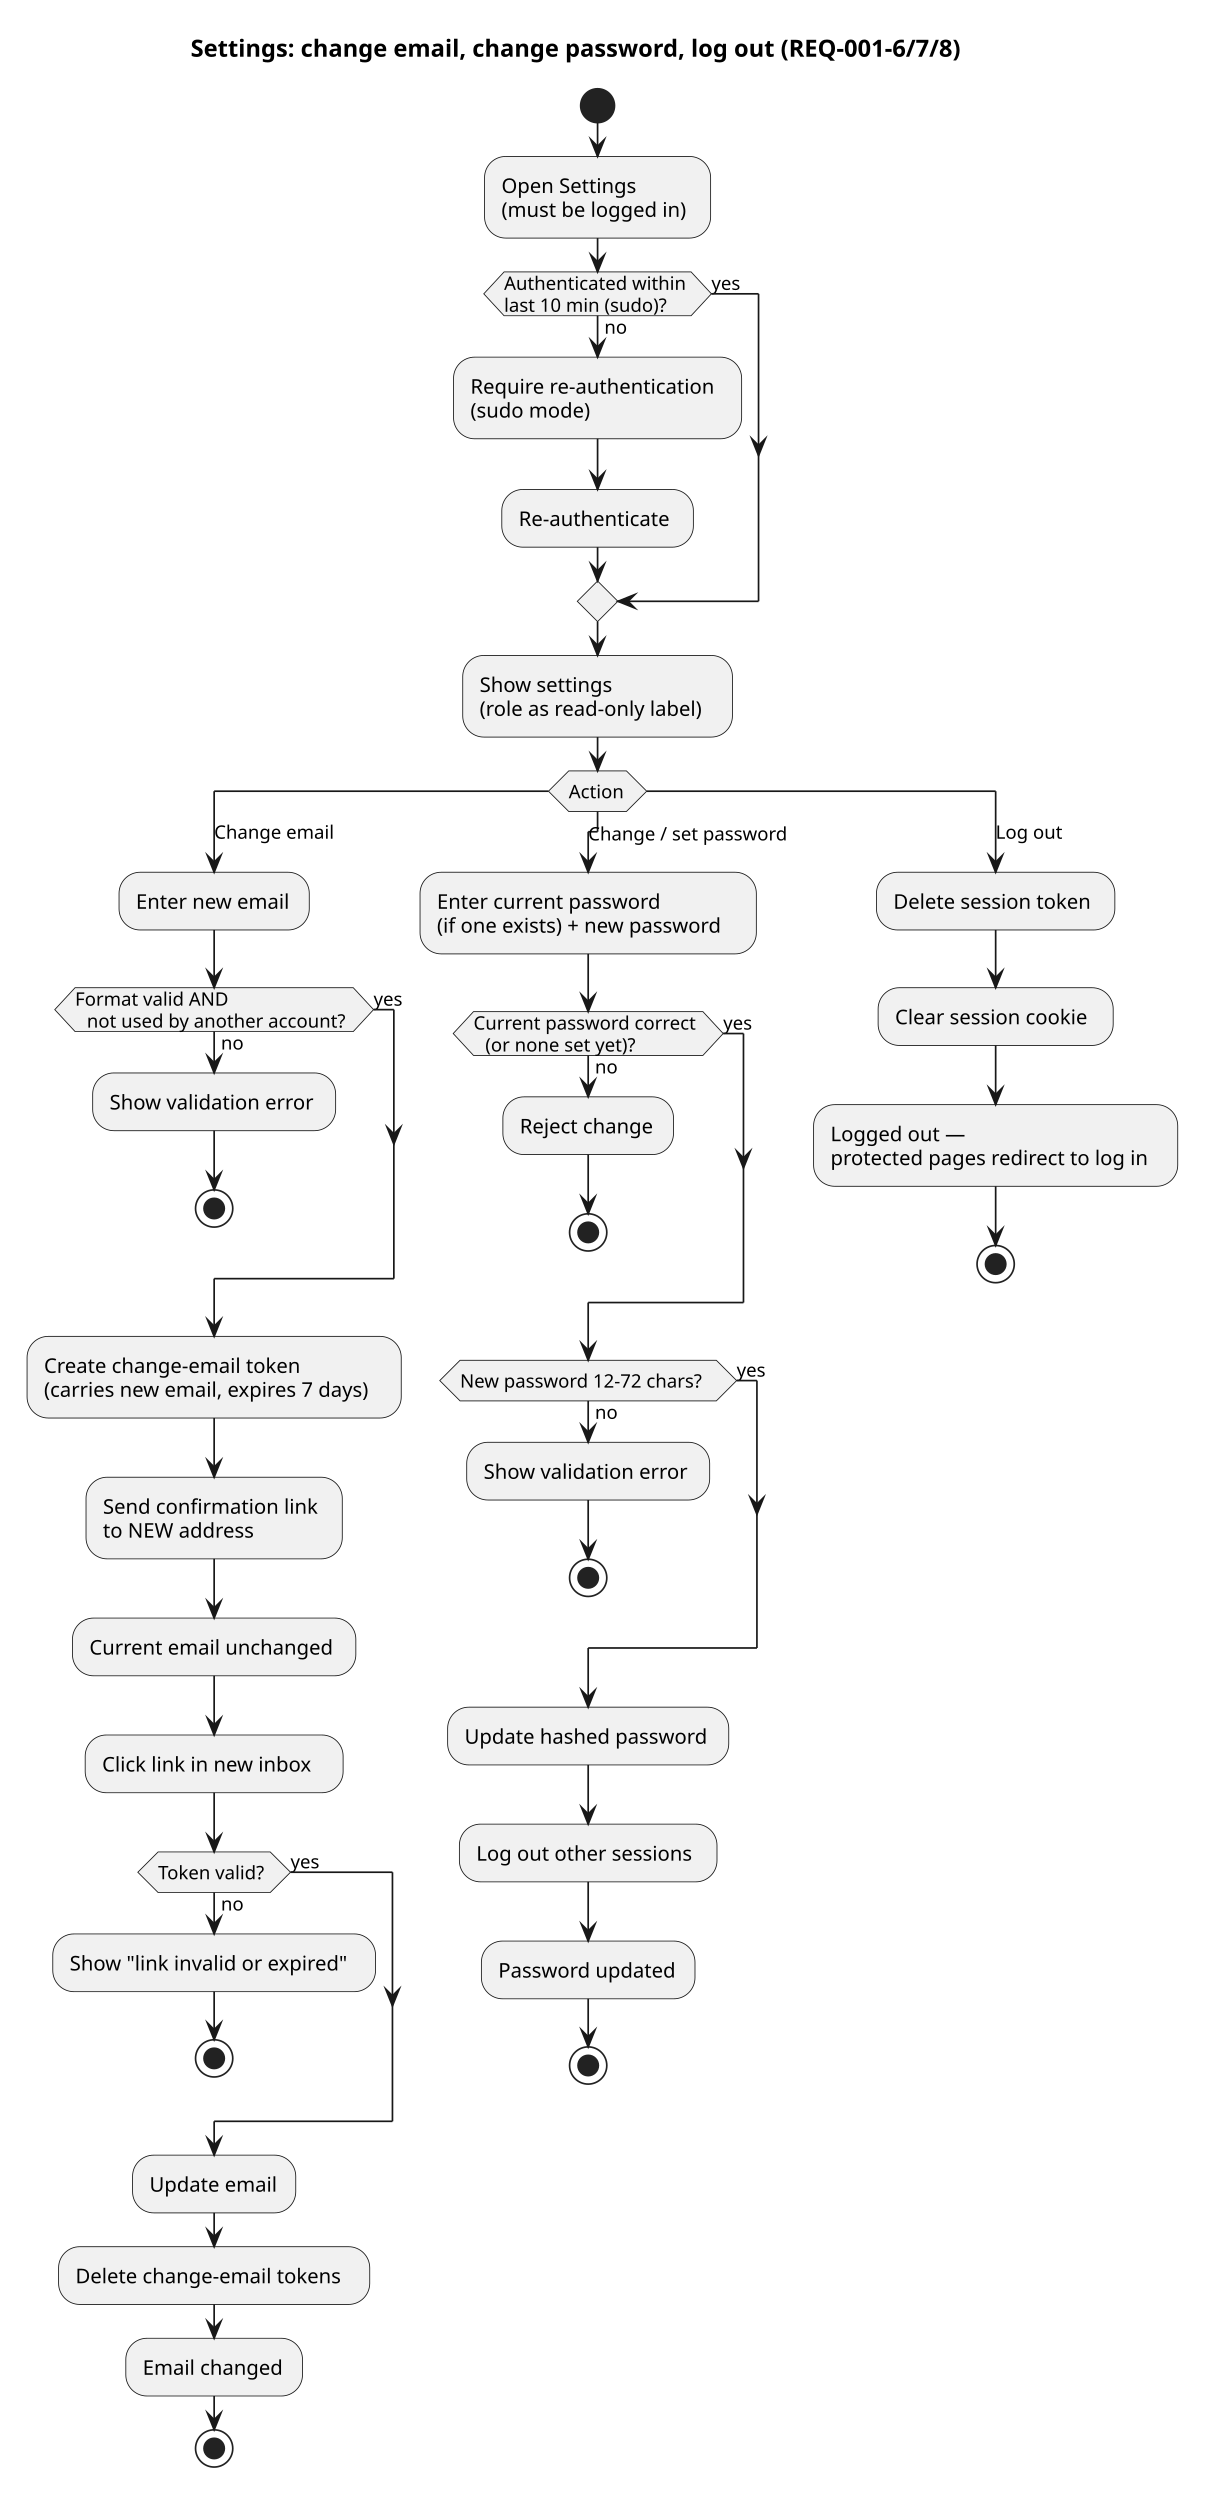
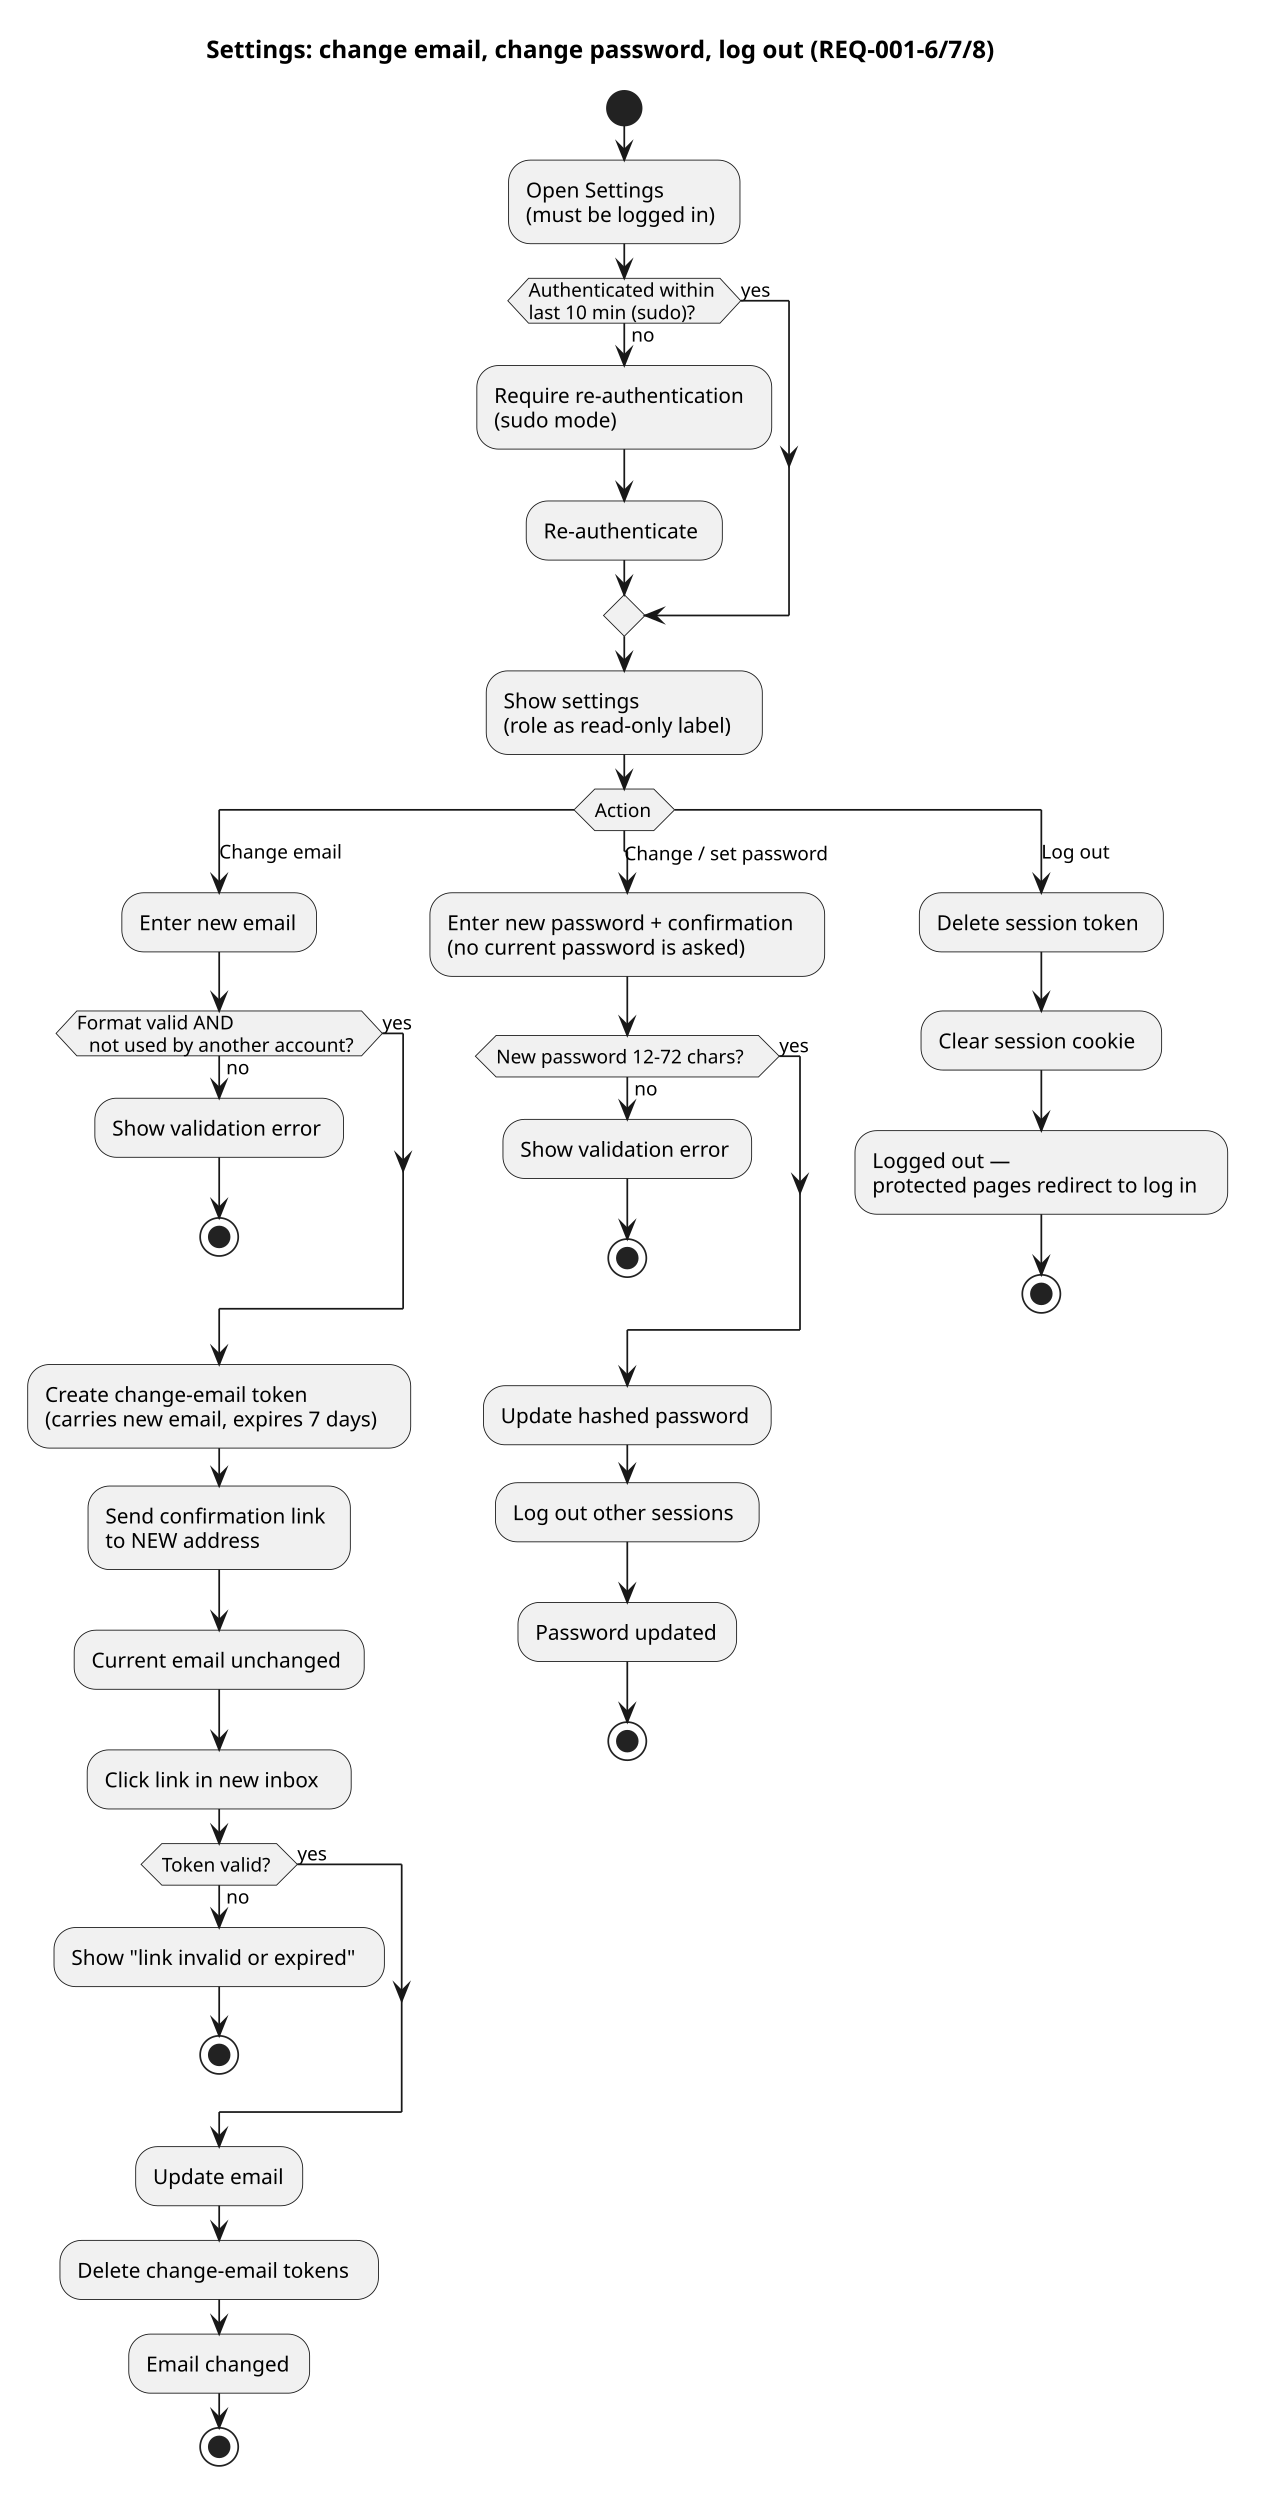
- <svg xmlns="http://www.w3.org/2000/svg" version="1.1" data-diagram-type="ACTIVITY" style="width:716px;height:1478px;background:#FFFFFF;" width="716px" height="1478px" viewBox="0 0 716 1478" zoomAndPan="magnify" preserveAspectRatio="none" contentStyleType="text/css">
+ <svg xmlns="http://www.w3.org/2000/svg" version="1.1" data-diagram-type="ACTIVITY" style="width:729px;height:1444px;background:#FFFFFF;" width="729px" height="1444px" viewBox="0 0 729 1444" zoomAndPan="magnify" preserveAspectRatio="none" contentStyleType="text/css">
  <defs />
  <g font-family="sans-serif" lengthAdjust="spacing">
    <g class="title" data-source-line="2">
-       <text x="112.686" y="33.535" fill="#000" font-size="14" textLength="488.899" font-weight="700">Settings: change email, change password, log out (REQ-001-6/7/8)</text>
+       <text x="119.108" y="33.535" fill="#000" font-size="14" textLength="488.899" font-weight="700">Settings: change email, change password, log out (REQ-001-6/7/8)</text>
    </g>
-     <ellipse cx="353.291" cy="62.488" rx="10" ry="10" fill="#222" style="stroke:#222;stroke-width:1;" />
-     <rect x="286.466" y="92.488" width="133.648" height="48.266" fill="#F1F1F1" style="stroke:#181818;stroke-width:0.5;" rx="12.5" ry="12.5" />
-     <text x="296.466" y="114.09" fill="#000" font-size="12" textLength="81.445">Open Settings</text>
-     <text x="296.466" y="128.223" fill="#000" font-size="12" textLength="113.648">(must be logged in)</text>
-     <rect x="268.129" y="211.142" width="170.322" height="48.266" fill="#F1F1F1" style="stroke:#181818;stroke-width:0.5;" rx="12.5" ry="12.5" />
-     <text x="278.129" y="232.743" fill="#000" font-size="12" textLength="150.322">Require re-authentication</text>
-     <text x="278.129" y="246.876" fill="#000" font-size="12" textLength="72.902">(sudo mode)</text>
-     <rect x="296.659" y="289.363" width="113.264" height="34.133" fill="#F1F1F1" style="stroke:#181818;stroke-width:0.5;" rx="12.5" ry="12.5" />
-     <text x="306.659" y="310.965" fill="#000" font-size="12" textLength="93.264">Re-authenticate</text>
-     <polygon points="298.009,160.754,408.573,160.754,420.573,173.709,408.573,186.664,298.009,186.664,286.009,173.709,298.009,160.754" fill="#F1F1F1" style="stroke:#181818;stroke-width:0.5;stroke-linejoin:miter;stroke-miterlimit:10;" />
-     <text x="357.291" y="197.299" fill="#000" font-size="11" textLength="13.583">no</text>
-     <text x="298.009" y="171.389" fill="#000" font-size="11" textLength="110.564">Authenticated within</text>
-     <text x="298.009" y="184.344" fill="#000" font-size="11" textLength="101.514">last 10 min (sudo)?</text>
-     <text x="420.573" y="171.389" fill="#000" font-size="11" textLength="17.483">yes</text>
-     <polygon points="353.291,343.496,365.291,355.496,353.291,367.496,341.291,355.496,353.291,343.496" fill="#F1F1F1" style="stroke:#181818;stroke-width:0.5;stroke-linejoin:miter;stroke-miterlimit:10;" />
-     <rect x="273.564" y="387.496" width="159.453" height="48.266" fill="#F1F1F1" style="stroke:#181818;stroke-width:0.5;" rx="12.5" ry="12.5" />
-     <text x="283.564" y="409.098" fill="#000" font-size="12" textLength="80.619">Show settings</text>
-     <text x="283.564" y="423.23" fill="#000" font-size="12" textLength="139.453">(role as read-only label)</text>
-     <polygon points="336.24,455.762,370.341,455.762,382.341,467.762,370.341,479.762,336.24,479.762,324.24,467.762,336.24,455.762" fill="#F1F1F1" style="stroke:#181818;stroke-width:0.5;stroke-linejoin:miter;stroke-miterlimit:10;" />
-     <text x="336.24" y="471.919" fill="#000" font-size="11" textLength="34.101">Action</text>
+     <ellipse cx="360.584" cy="62.488" rx="10" ry="10" fill="#222" style="stroke:#222;stroke-width:1;" />
+     <rect x="293.76" y="92.488" width="133.648" height="48.266" fill="#F1F1F1" style="stroke:#181818;stroke-width:0.5;" rx="12.5" ry="12.5" />
+     <text x="303.76" y="114.09" fill="#000" font-size="12" textLength="81.445">Open Settings</text>
+     <text x="303.76" y="128.223" fill="#000" font-size="12" textLength="113.648">(must be logged in)</text>
+     <rect x="275.423" y="211.142" width="170.322" height="48.266" fill="#F1F1F1" style="stroke:#181818;stroke-width:0.5;" rx="12.5" ry="12.5" />
+     <text x="285.423" y="232.743" fill="#000" font-size="12" textLength="150.322">Require re-authentication</text>
+     <text x="285.423" y="246.876" fill="#000" font-size="12" textLength="72.902">(sudo mode)</text>
+     <rect x="303.952" y="289.363" width="113.264" height="34.133" fill="#F1F1F1" style="stroke:#181818;stroke-width:0.5;" rx="12.5" ry="12.5" />
+     <text x="313.952" y="310.965" fill="#000" font-size="12" textLength="93.264">Re-authenticate</text>
+     <polygon points="305.302,160.754,415.866,160.754,427.866,173.709,415.866,186.664,305.302,186.664,293.302,173.709,305.302,160.754" fill="#F1F1F1" style="stroke:#181818;stroke-width:0.5;stroke-linejoin:miter;stroke-miterlimit:10;" />
+     <text x="364.584" y="197.299" fill="#000" font-size="11" textLength="13.583">no</text>
+     <text x="305.302" y="171.389" fill="#000" font-size="11" textLength="110.564">Authenticated within</text>
+     <text x="305.302" y="184.344" fill="#000" font-size="11" textLength="101.514">last 10 min (sudo)?</text>
+     <text x="427.866" y="171.389" fill="#000" font-size="11" textLength="17.483">yes</text>
+     <polygon points="360.584,343.496,372.584,355.496,360.584,367.496,348.584,355.496,360.584,343.496" fill="#F1F1F1" style="stroke:#181818;stroke-width:0.5;stroke-linejoin:miter;stroke-miterlimit:10;" />
+     <rect x="280.857" y="387.496" width="159.453" height="48.266" fill="#F1F1F1" style="stroke:#181818;stroke-width:0.5;" rx="12.5" ry="12.5" />
+     <text x="290.857" y="409.098" fill="#000" font-size="12" textLength="80.619">Show settings</text>
+     <text x="290.857" y="423.23" fill="#000" font-size="12" textLength="139.453">(role as read-only label)</text>
+     <polygon points="343.533,455.762,377.635,455.762,389.635,467.762,377.635,479.762,343.533,479.762,331.533,467.762,343.533,455.762" fill="#F1F1F1" style="stroke:#181818;stroke-width:0.5;stroke-linejoin:miter;stroke-miterlimit:10;" />
+     <text x="343.533" y="471.919" fill="#000" font-size="11" textLength="34.101">Action</text>
    <rect x="70.378" y="515.672" width="112.461" height="34.133" fill="#F1F1F1" style="stroke:#181818;stroke-width:0.5;" rx="12.5" ry="12.5" />
    <text x="80.378" y="537.273" fill="#000" font-size="12" textLength="92.461">Enter new email</text>
    <rect x="54.789" y="634.325" width="143.639" height="34.133" fill="#F1F1F1" style="stroke:#181818;stroke-width:0.5;" rx="12.5" ry="12.5" />
    <text x="64.789" y="655.927" fill="#000" font-size="12" textLength="123.639">Show validation error</text>
    <ellipse cx="126.608" cy="714.458" rx="11" ry="11" fill="none" style="stroke:#222;stroke-width:1;" />
    <ellipse cx="126.608" cy="714.458" rx="6" ry="6" fill="#222" style="stroke:#222;stroke-width:1;" />
    <polygon points="44.372,583.938,208.845,583.938,220.845,596.893,208.845,609.848,44.372,609.848,32.372,596.893,44.372,583.938" fill="#F1F1F1" style="stroke:#181818;stroke-width:0.5;stroke-linejoin:miter;stroke-miterlimit:10;" />
    <text x="130.608" y="620.482" fill="#000" font-size="11" textLength="13.583">no</text>
    <text x="44.372" y="594.572" fill="#000" font-size="11" textLength="93.581">Format valid AND</text>
    <text x="51.333" y="607.527" fill="#000" font-size="11" textLength="157.513">not used by another account?</text>
    <text x="220.845" y="594.572" fill="#000" font-size="11" textLength="17.483">yes</text>
-     <rect x="16" y="790.068" width="221.217" height="48.266" fill="#F1F1F1" style="stroke:#181818;stroke-width:0.5;" rx="12.5" ry="12.5" />
-     <text x="26" y="811.67" fill="#000" font-size="12" textLength="158.531">Create change-email token</text>
-     <text x="26" y="825.803" fill="#000" font-size="12" textLength="201.217">(carries new email, expires 7 days)</text>
-     <rect x="50.857" y="873.334" width="151.502" height="48.266" fill="#F1F1F1" style="stroke:#181818;stroke-width:0.5;" rx="12.5" ry="12.5" />
-     <text x="60.857" y="894.936" fill="#000" font-size="12" textLength="131.502">Send confirmation link</text>
-     <text x="60.857" y="909.068" fill="#000" font-size="12" textLength="90.65">to NEW address</text>
-     <rect x="42.848" y="956.6" width="167.521" height="34.133" fill="#F1F1F1" style="stroke:#181818;stroke-width:0.5;" rx="12.5" ry="12.5" />
-     <text x="52.848" y="978.201" fill="#000" font-size="12" textLength="147.521">Current email unchanged</text>
-     <rect x="50.368" y="1025.732" width="152.48" height="34.133" fill="#F1F1F1" style="stroke:#181818;stroke-width:0.5;" rx="12.5" ry="12.5" />
-     <text x="60.368" y="1047.334" fill="#000" font-size="12" textLength="132.48">Click link in new inbox</text>
-     <rect x="31.199" y="1143.343" width="190.818" height="34.133" fill="#F1F1F1" style="stroke:#181818;stroke-width:0.5;" rx="12.5" ry="12.5" />
-     <text x="41.199" y="1164.944" fill="#000" font-size="12" textLength="170.818">Show "link invalid or expired"</text>
-     <ellipse cx="126.608" cy="1216.909" rx="11" ry="11" fill="none" style="stroke:#222;stroke-width:1;" />
-     <ellipse cx="126.608" cy="1216.909" rx="6" ry="6" fill="#222" style="stroke:#222;stroke-width:1;" />
-     <polygon points="93.474,1094.865,159.743,1094.865,171.743,1106.865,159.743,1118.865,93.474,1118.865,81.474,1106.865,93.474,1094.865" fill="#F1F1F1" style="stroke:#181818;stroke-width:0.5;stroke-linejoin:miter;stroke-miterlimit:10;" />
-     <text x="130.608" y="1129.5" fill="#000" font-size="11" textLength="13.583">no</text>
-     <text x="93.474" y="1111.022" fill="#000" font-size="11" textLength="66.269">Token valid?</text>
-     <text x="171.743" y="1104.545" fill="#000" font-size="11" textLength="17.483">yes</text>
-     <rect x="78.373" y="1274.121" width="96.471" height="34.133" fill="#F1F1F1" style="stroke:#181818;stroke-width:0.5;" rx="12.5" ry="12.5" />
-     <text x="88.373" y="1295.723" fill="#000" font-size="12" textLength="76.471">Update email</text>
-     <rect x="34.633" y="1328.254" width="183.951" height="34.133" fill="#F1F1F1" style="stroke:#181818;stroke-width:0.5;" rx="12.5" ry="12.5" />
-     <text x="44.633" y="1349.855" fill="#000" font-size="12" textLength="163.951">Delete change-email tokens</text>
-     <rect x="74.38" y="1382.387" width="104.457" height="34.133" fill="#F1F1F1" style="stroke:#181818;stroke-width:0.5;" rx="12.5" ry="12.5" />
-     <text x="84.38" y="1403.988" fill="#000" font-size="12" textLength="84.457">Email changed</text>
-     <ellipse cx="126.608" cy="1447.52" rx="11" ry="11" fill="none" style="stroke:#222;stroke-width:1;" />
-     <ellipse cx="126.608" cy="1447.52" rx="6" ry="6" fill="#222" style="stroke:#222;stroke-width:1;" />
-     <rect x="248.328" y="515.672" width="198.822" height="48.266" fill="#F1F1F1" style="stroke:#181818;stroke-width:0.5;" rx="12.5" ry="12.5" />
-     <text x="258.328" y="537.273" fill="#000" font-size="12" textLength="135.158">Enter current password</text>
-     <text x="258.328" y="551.406" fill="#000" font-size="12" textLength="178.822">(if one exists) + new password</text>
-     <rect x="297.301" y="648.458" width="100.877" height="34.133" fill="#F1F1F1" style="stroke:#181818;stroke-width:0.5;" rx="12.5" ry="12.5" />
-     <text x="307.301" y="670.06" fill="#000" font-size="12" textLength="80.877">Reject change</text>
-     <ellipse cx="347.739" cy="728.591" rx="11" ry="11" fill="none" style="stroke:#222;stroke-width:1;" />
-     <ellipse cx="347.739" cy="728.591" rx="6" ry="6" fill="#222" style="stroke:#222;stroke-width:1;" />
-     <polygon points="279.935,598.07,415.544,598.07,427.544,611.025,415.544,623.98,279.935,623.98,267.935,611.025,279.935,598.07" fill="#F1F1F1" style="stroke:#181818;stroke-width:0.5;stroke-linejoin:miter;stroke-miterlimit:10;" />
-     <text x="351.739" y="634.615" fill="#000" font-size="11" textLength="13.583">no</text>
-     <text x="279.935" y="608.705" fill="#000" font-size="11" textLength="135.609">Current password correct</text>
-     <text x="286.896" y="621.66" fill="#000" font-size="11" textLength="91.873">(or none set yet)?</text>
-     <text x="427.544" y="608.705" fill="#000" font-size="11" textLength="17.483">yes</text>
-     <rect x="275.92" y="852.679" width="143.639" height="34.133" fill="#F1F1F1" style="stroke:#181818;stroke-width:0.5;" rx="12.5" ry="12.5" />
-     <text x="285.92" y="874.28" fill="#000" font-size="12" textLength="123.639">Show validation error</text>
-     <ellipse cx="347.739" cy="932.812" rx="11" ry="11" fill="none" style="stroke:#222;stroke-width:1;" />
-     <ellipse cx="347.739" cy="932.812" rx="6" ry="6" fill="#222" style="stroke:#222;stroke-width:1;" />
-     <polygon points="271.983,804.201,423.496,804.201,435.496,816.201,423.496,828.201,271.983,828.201,259.983,816.201,271.983,804.201" fill="#F1F1F1" style="stroke:#181818;stroke-width:0.5;stroke-linejoin:miter;stroke-miterlimit:10;" />
-     <text x="351.739" y="838.836" fill="#000" font-size="11" textLength="13.583">no</text>
-     <text x="271.983" y="820.358" fill="#000" font-size="11" textLength="151.513">New password 12-72 chars?</text>
-     <text x="435.496" y="813.881" fill="#000" font-size="11" textLength="17.483">yes</text>
-     <rect x="264.646" y="1009.289" width="166.186" height="34.133" fill="#F1F1F1" style="stroke:#181818;stroke-width:0.5;" rx="12.5" ry="12.5" />
-     <text x="274.646" y="1030.891" fill="#000" font-size="12" textLength="146.186">Update hashed password</text>
-     <rect x="271.593" y="1078.422" width="152.293" height="34.133" fill="#F1F1F1" style="stroke:#181818;stroke-width:0.5;" rx="12.5" ry="12.5" />
-     <text x="281.593" y="1100.023" fill="#000" font-size="12" textLength="132.293">Log out other sessions</text>
-     <rect x="284.601" y="1147.555" width="126.277" height="34.133" fill="#F1F1F1" style="stroke:#181818;stroke-width:0.5;" rx="12.5" ry="12.5" />
-     <text x="294.601" y="1169.156" fill="#000" font-size="12" textLength="106.277">Password updated</text>
-     <ellipse cx="347.739" cy="1221.121" rx="11" ry="11" fill="none" style="stroke:#222;stroke-width:1;" />
-     <ellipse cx="347.739" cy="1221.121" rx="6" ry="6" fill="#222" style="stroke:#222;stroke-width:1;" />
-     <rect x="518.17" y="515.672" width="140.926" height="34.133" fill="#F1F1F1" style="stroke:#181818;stroke-width:0.5;" rx="12.5" ry="12.5" />
-     <text x="528.17" y="537.273" fill="#000" font-size="12" textLength="120.926">Delete session token</text>
-     <rect x="519.148" y="583.938" width="138.969" height="34.133" fill="#F1F1F1" style="stroke:#181818;stroke-width:0.5;" rx="12.5" ry="12.5" />
-     <text x="529.148" y="605.539" fill="#000" font-size="12" textLength="118.969">Clear session cookie</text>
-     <rect x="480.995" y="653.07" width="215.275" height="48.266" fill="#F1F1F1" style="stroke:#181818;stroke-width:0.5;" rx="12.5" ry="12.5" />
-     <text x="490.995" y="674.672" fill="#000" font-size="12" textLength="81.873">Logged out —</text>
-     <text x="490.995" y="688.805" fill="#000" font-size="12" textLength="195.275">protected pages redirect to log in</text>
-     <ellipse cx="588.633" cy="747.336" rx="11" ry="11" fill="none" style="stroke:#222;stroke-width:1;" />
-     <ellipse cx="588.633" cy="747.336" rx="6" ry="6" fill="#222" style="stroke:#222;stroke-width:1;" />
-     <line x1="353.291" y1="72.488" x2="353.291" y2="92.488" style="stroke:#181818;stroke-width:1;" />
-     <polygon points="349.291,82.488,353.291,92.488,357.291,82.488,353.291,86.488" fill="#181818" style="stroke:#181818;stroke-width:1;stroke-linejoin:miter;stroke-miterlimit:10;" />
-     <line x1="353.291" y1="259.407" x2="353.291" y2="289.363" style="stroke:#181818;stroke-width:1;" />
-     <polygon points="349.291,279.363,353.291,289.363,357.291,279.363,353.291,283.363" fill="#181818" style="stroke:#181818;stroke-width:1;stroke-linejoin:miter;stroke-miterlimit:10;" />
-     <line x1="353.291" y1="186.664" x2="353.291" y2="211.142" style="stroke:#181818;stroke-width:1;" />
-     <polygon points="349.291,201.142,353.291,211.142,357.291,201.142,353.291,205.142" fill="#181818" style="stroke:#181818;stroke-width:1;stroke-linejoin:miter;stroke-miterlimit:10;" />
-     <line x1="420.573" y1="173.709" x2="448.452" y2="173.709" style="stroke:#181818;stroke-width:1;" />
-     <polygon points="444.452,259.363,448.452,269.363,452.452,259.363,448.452,263.363" fill="#181818" style="stroke:#181818;stroke-width:1;stroke-linejoin:miter;stroke-miterlimit:10;" />
-     <line x1="448.452" y1="173.709" x2="448.452" y2="355.496" style="stroke:#181818;stroke-width:1;" />
-     <line x1="448.452" y1="355.496" x2="365.291" y2="355.496" style="stroke:#181818;stroke-width:1;" />
-     <polygon points="375.291,351.496,365.291,355.496,375.291,359.496,371.291,355.496" fill="#181818" style="stroke:#181818;stroke-width:1;stroke-linejoin:miter;stroke-miterlimit:10;" />
-     <line x1="353.291" y1="323.496" x2="353.291" y2="343.496" style="stroke:#181818;stroke-width:1;" />
-     <polygon points="349.291,333.496,353.291,343.496,357.291,333.496,353.291,337.496" fill="#181818" style="stroke:#181818;stroke-width:1;stroke-linejoin:miter;stroke-miterlimit:10;" />
-     <line x1="353.291" y1="140.754" x2="353.291" y2="160.754" style="stroke:#181818;stroke-width:1;" />
-     <polygon points="349.291,150.754,353.291,160.754,357.291,150.754,353.291,154.754" fill="#181818" style="stroke:#181818;stroke-width:1;stroke-linejoin:miter;stroke-miterlimit:10;" />
-     <line x1="353.291" y1="367.496" x2="353.291" y2="387.496" style="stroke:#181818;stroke-width:1;" />
-     <polygon points="349.291,377.496,353.291,387.496,357.291,377.496,353.291,381.496" fill="#181818" style="stroke:#181818;stroke-width:1;stroke-linejoin:miter;stroke-miterlimit:10;" />
+     <rect x="16" y="788.158" width="221.217" height="48.266" fill="#F1F1F1" style="stroke:#181818;stroke-width:0.5;" rx="12.5" ry="12.5" />
+     <text x="26" y="809.76" fill="#000" font-size="12" textLength="158.531">Create change-email token</text>
+     <text x="26" y="823.893" fill="#000" font-size="12" textLength="201.217">(carries new email, expires 7 days)</text>
+     <rect x="50.857" y="858.334" width="151.502" height="48.266" fill="#F1F1F1" style="stroke:#181818;stroke-width:0.5;" rx="12.5" ry="12.5" />
+     <text x="60.857" y="879.936" fill="#000" font-size="12" textLength="131.502">Send confirmation link</text>
+     <text x="60.857" y="894.068" fill="#000" font-size="12" textLength="90.65">to NEW address</text>
+     <rect x="42.848" y="941.6" width="167.521" height="34.133" fill="#F1F1F1" style="stroke:#181818;stroke-width:0.5;" rx="12.5" ry="12.5" />
+     <text x="52.848" y="963.201" fill="#000" font-size="12" textLength="147.521">Current email unchanged</text>
+     <rect x="50.368" y="1010.732" width="152.48" height="34.133" fill="#F1F1F1" style="stroke:#181818;stroke-width:0.5;" rx="12.5" ry="12.5" />
+     <text x="60.368" y="1032.334" fill="#000" font-size="12" textLength="132.48">Click link in new inbox</text>
+     <rect x="31.199" y="1113.343" width="190.818" height="34.133" fill="#F1F1F1" style="stroke:#181818;stroke-width:0.5;" rx="12.5" ry="12.5" />
+     <text x="41.199" y="1134.944" fill="#000" font-size="12" textLength="170.818">Show "link invalid or expired"</text>
+     <ellipse cx="126.608" cy="1186.909" rx="11" ry="11" fill="none" style="stroke:#222;stroke-width:1;" />
+     <ellipse cx="126.608" cy="1186.909" rx="6" ry="6" fill="#222" style="stroke:#222;stroke-width:1;" />
+     <polygon points="93.474,1064.865,159.743,1064.865,171.743,1076.865,159.743,1088.865,93.474,1088.865,81.474,1076.865,93.474,1064.865" fill="#F1F1F1" style="stroke:#181818;stroke-width:0.5;stroke-linejoin:miter;stroke-miterlimit:10;" />
+     <text x="130.608" y="1099.5" fill="#000" font-size="11" textLength="13.583">no</text>
+     <text x="93.474" y="1081.022" fill="#000" font-size="11" textLength="66.269">Token valid?</text>
+     <text x="171.743" y="1074.545" fill="#000" font-size="11" textLength="17.483">yes</text>
+     <rect x="78.373" y="1239.909" width="96.471" height="34.133" fill="#F1F1F1" style="stroke:#181818;stroke-width:0.5;" rx="12.5" ry="12.5" />
+     <text x="88.373" y="1261.511" fill="#000" font-size="12" textLength="76.471">Update email</text>
+     <rect x="34.633" y="1294.042" width="183.951" height="34.133" fill="#F1F1F1" style="stroke:#181818;stroke-width:0.5;" rx="12.5" ry="12.5" />
+     <text x="44.633" y="1315.644" fill="#000" font-size="12" textLength="163.951">Delete change-email tokens</text>
+     <rect x="74.38" y="1348.175" width="104.457" height="34.133" fill="#F1F1F1" style="stroke:#181818;stroke-width:0.5;" rx="12.5" ry="12.5" />
+     <text x="84.38" y="1369.776" fill="#000" font-size="12" textLength="84.457">Email changed</text>
+     <ellipse cx="126.608" cy="1413.308" rx="11" ry="11" fill="none" style="stroke:#222;stroke-width:1;" />
+     <ellipse cx="126.608" cy="1413.308" rx="6" ry="6" fill="#222" style="stroke:#222;stroke-width:1;" />
+     <rect x="248.328" y="515.672" width="227.996" height="48.266" fill="#F1F1F1" style="stroke:#181818;stroke-width:0.5;" rx="12.5" ry="12.5" />
+     <text x="258.328" y="537.273" fill="#000" font-size="12" textLength="207.996">Enter new password + confirmation</text>
+     <text x="258.328" y="551.406" fill="#000" font-size="12" textLength="178.922">(no current password is asked)</text>
+     <rect x="290.507" y="646.548" width="143.639" height="34.133" fill="#F1F1F1" style="stroke:#181818;stroke-width:0.5;" rx="12.5" ry="12.5" />
+     <text x="300.507" y="668.149" fill="#000" font-size="12" textLength="123.639">Show validation error</text>
+     <ellipse cx="362.326" cy="726.681" rx="11" ry="11" fill="none" style="stroke:#222;stroke-width:1;" />
+     <ellipse cx="362.326" cy="726.681" rx="6" ry="6" fill="#222" style="stroke:#222;stroke-width:1;" />
+     <polygon points="286.57,598.07,438.083,598.07,450.083,610.07,438.083,622.07,286.57,622.07,274.57,610.07,286.57,598.07" fill="#F1F1F1" style="stroke:#181818;stroke-width:0.5;stroke-linejoin:miter;stroke-miterlimit:10;" />
+     <text x="366.326" y="632.705" fill="#000" font-size="11" textLength="13.583">no</text>
+     <text x="286.57" y="614.228" fill="#000" font-size="11" textLength="151.513">New password 12-72 chars?</text>
+     <text x="450.083" y="607.75" fill="#000" font-size="11" textLength="17.483">yes</text>
+     <rect x="279.233" y="800.381" width="166.186" height="34.133" fill="#F1F1F1" style="stroke:#181818;stroke-width:0.5;" rx="12.5" ry="12.5" />
+     <text x="289.233" y="821.982" fill="#000" font-size="12" textLength="146.186">Update hashed password</text>
+     <rect x="286.18" y="856.424" width="152.293" height="34.133" fill="#F1F1F1" style="stroke:#181818;stroke-width:0.5;" rx="12.5" ry="12.5" />
+     <text x="296.18" y="878.025" fill="#000" font-size="12" textLength="132.293">Log out other sessions</text>
+     <rect x="299.188" y="925.557" width="126.277" height="34.133" fill="#F1F1F1" style="stroke:#181818;stroke-width:0.5;" rx="12.5" ry="12.5" />
+     <text x="309.188" y="947.158" fill="#000" font-size="12" textLength="106.277">Password updated</text>
+     <ellipse cx="362.326" cy="1005.689" rx="11" ry="11" fill="none" style="stroke:#222;stroke-width:1;" />
+     <ellipse cx="362.326" cy="1005.689" rx="6" ry="6" fill="#222" style="stroke:#222;stroke-width:1;" />
+     <rect x="531.015" y="515.672" width="140.926" height="34.133" fill="#F1F1F1" style="stroke:#181818;stroke-width:0.5;" rx="12.5" ry="12.5" />
+     <text x="541.015" y="537.273" fill="#000" font-size="12" textLength="120.926">Delete session token</text>
+     <rect x="531.993" y="583.938" width="138.969" height="34.133" fill="#F1F1F1" style="stroke:#181818;stroke-width:0.5;" rx="12.5" ry="12.5" />
+     <text x="541.993" y="605.539" fill="#000" font-size="12" textLength="118.969">Clear session cookie</text>
+     <rect x="493.84" y="653.07" width="215.275" height="48.266" fill="#F1F1F1" style="stroke:#181818;stroke-width:0.5;" rx="12.5" ry="12.5" />
+     <text x="503.84" y="674.672" fill="#000" font-size="12" textLength="81.873">Logged out —</text>
+     <text x="503.84" y="688.805" fill="#000" font-size="12" textLength="195.275">protected pages redirect to log in</text>
+     <ellipse cx="601.478" cy="747.336" rx="11" ry="11" fill="none" style="stroke:#222;stroke-width:1;" />
+     <ellipse cx="601.478" cy="747.336" rx="6" ry="6" fill="#222" style="stroke:#222;stroke-width:1;" />
+     <line x1="360.584" y1="72.488" x2="360.584" y2="92.488" style="stroke:#181818;stroke-width:1;" />
+     <polygon points="356.584,82.488,360.584,92.488,364.584,82.488,360.584,86.488" fill="#181818" style="stroke:#181818;stroke-width:1;stroke-linejoin:miter;stroke-miterlimit:10;" />
+     <line x1="360.584" y1="259.407" x2="360.584" y2="289.363" style="stroke:#181818;stroke-width:1;" />
+     <polygon points="356.584,279.363,360.584,289.363,364.584,279.363,360.584,283.363" fill="#181818" style="stroke:#181818;stroke-width:1;stroke-linejoin:miter;stroke-miterlimit:10;" />
+     <line x1="360.584" y1="186.664" x2="360.584" y2="211.142" style="stroke:#181818;stroke-width:1;" />
+     <polygon points="356.584,201.142,360.584,211.142,364.584,201.142,360.584,205.142" fill="#181818" style="stroke:#181818;stroke-width:1;stroke-linejoin:miter;stroke-miterlimit:10;" />
+     <line x1="427.866" y1="173.709" x2="455.745" y2="173.709" style="stroke:#181818;stroke-width:1;" />
+     <polygon points="451.745,259.363,455.745,269.363,459.745,259.363,455.745,263.363" fill="#181818" style="stroke:#181818;stroke-width:1;stroke-linejoin:miter;stroke-miterlimit:10;" />
+     <line x1="455.745" y1="173.709" x2="455.745" y2="355.496" style="stroke:#181818;stroke-width:1;" />
+     <line x1="455.745" y1="355.496" x2="372.584" y2="355.496" style="stroke:#181818;stroke-width:1;" />
+     <polygon points="382.584,351.496,372.584,355.496,382.584,359.496,378.584,355.496" fill="#181818" style="stroke:#181818;stroke-width:1;stroke-linejoin:miter;stroke-miterlimit:10;" />
+     <line x1="360.584" y1="323.496" x2="360.584" y2="343.496" style="stroke:#181818;stroke-width:1;" />
+     <polygon points="356.584,333.496,360.584,343.496,364.584,333.496,360.584,337.496" fill="#181818" style="stroke:#181818;stroke-width:1;stroke-linejoin:miter;stroke-miterlimit:10;" />
+     <line x1="360.584" y1="140.754" x2="360.584" y2="160.754" style="stroke:#181818;stroke-width:1;" />
+     <polygon points="356.584,150.754,360.584,160.754,364.584,150.754,360.584,154.754" fill="#181818" style="stroke:#181818;stroke-width:1;stroke-linejoin:miter;stroke-miterlimit:10;" />
+     <line x1="360.584" y1="367.496" x2="360.584" y2="387.496" style="stroke:#181818;stroke-width:1;" />
+     <polygon points="356.584,377.496,360.584,387.496,364.584,377.496,360.584,381.496" fill="#181818" style="stroke:#181818;stroke-width:1;stroke-linejoin:miter;stroke-miterlimit:10;" />
    <line x1="126.608" y1="668.458" x2="126.608" y2="703.458" style="stroke:#181818;stroke-width:1;" />
    <polygon points="122.608,693.458,126.608,703.458,130.608,693.458,126.608,697.458" fill="#181818" style="stroke:#181818;stroke-width:1;stroke-linejoin:miter;stroke-miterlimit:10;" />
    <line x1="126.608" y1="609.848" x2="126.608" y2="634.325" style="stroke:#181818;stroke-width:1;" />
    <polygon points="122.608,624.325,126.608,634.325,130.608,624.325,126.608,628.325" fill="#181818" style="stroke:#181818;stroke-width:1;stroke-linejoin:miter;stroke-miterlimit:10;" />
    <line x1="220.845" y1="596.893" x2="232.845" y2="596.893" style="stroke:#181818;stroke-width:1;" />
    <polygon points="228.845,666.414,232.845,676.414,236.845,666.414,232.845,670.414" fill="#181818" style="stroke:#181818;stroke-width:1;stroke-linejoin:miter;stroke-miterlimit:10;" />
    <line x1="232.845" y1="596.893" x2="232.845" y2="755.936" style="stroke:#181818;stroke-width:1;" />
    <line x1="232.845" y1="755.936" x2="126.608" y2="755.936" style="stroke:#181818;stroke-width:1;" />
-     <line x1="126.608" y1="755.936" x2="126.608" y2="790.068" style="stroke:#181818;stroke-width:1;" />
-     <polygon points="122.608,780.068,126.608,790.068,130.608,780.068,126.608,784.068" fill="#181818" style="stroke:#181818;stroke-width:1;stroke-linejoin:miter;stroke-miterlimit:10;" />
+     <line x1="126.608" y1="755.936" x2="126.608" y2="788.158" style="stroke:#181818;stroke-width:1;" />
+     <polygon points="122.608,778.158,126.608,788.158,130.608,778.158,126.608,782.158" fill="#181818" style="stroke:#181818;stroke-width:1;stroke-linejoin:miter;stroke-miterlimit:10;" />
    <line x1="126.608" y1="549.805" x2="126.608" y2="583.938" style="stroke:#181818;stroke-width:1;" />
    <polygon points="122.608,573.938,126.608,583.938,130.608,573.938,126.608,577.938" fill="#181818" style="stroke:#181818;stroke-width:1;stroke-linejoin:miter;stroke-miterlimit:10;" />
-     <line x1="126.608" y1="838.334" x2="126.608" y2="873.334" style="stroke:#181818;stroke-width:1;" />
-     <polygon points="122.608,863.334,126.608,873.334,130.608,863.334,126.608,867.334" fill="#181818" style="stroke:#181818;stroke-width:1;stroke-linejoin:miter;stroke-miterlimit:10;" />
-     <line x1="126.608" y1="921.6" x2="126.608" y2="956.6" style="stroke:#181818;stroke-width:1;" />
-     <polygon points="122.608,946.6,126.608,956.6,130.608,946.6,126.608,950.6" fill="#181818" style="stroke:#181818;stroke-width:1;stroke-linejoin:miter;stroke-miterlimit:10;" />
-     <line x1="126.608" y1="990.732" x2="126.608" y2="1025.732" style="stroke:#181818;stroke-width:1;" />
-     <polygon points="122.608,1015.732,126.608,1025.732,130.608,1015.732,126.608,1019.732" fill="#181818" style="stroke:#181818;stroke-width:1;stroke-linejoin:miter;stroke-miterlimit:10;" />
-     <line x1="126.608" y1="1177.476" x2="126.608" y2="1205.909" style="stroke:#181818;stroke-width:1;" />
-     <polygon points="122.608,1195.909,126.608,1205.909,130.608,1195.909,126.608,1199.909" fill="#181818" style="stroke:#181818;stroke-width:1;stroke-linejoin:miter;stroke-miterlimit:10;" />
-     <line x1="126.608" y1="1118.865" x2="126.608" y2="1143.343" style="stroke:#181818;stroke-width:1;" />
-     <polygon points="122.608,1133.343,126.608,1143.343,130.608,1133.343,126.608,1137.343" fill="#181818" style="stroke:#181818;stroke-width:1;stroke-linejoin:miter;stroke-miterlimit:10;" />
-     <line x1="171.743" y1="1106.865" x2="232.018" y2="1106.865" style="stroke:#181818;stroke-width:1;" />
-     <polygon points="228.018,1175.909,232.018,1185.909,236.018,1175.909,232.018,1179.909" fill="#181818" style="stroke:#181818;stroke-width:1;stroke-linejoin:miter;stroke-miterlimit:10;" />
-     <line x1="232.018" y1="1106.865" x2="232.018" y2="1254.121" style="stroke:#181818;stroke-width:1;" />
-     <line x1="232.018" y1="1254.121" x2="126.608" y2="1254.121" style="stroke:#181818;stroke-width:1;" />
-     <line x1="126.608" y1="1254.121" x2="126.608" y2="1274.121" style="stroke:#181818;stroke-width:1;" />
-     <polygon points="122.608,1264.121,126.608,1274.121,130.608,1264.121,126.608,1268.121" fill="#181818" style="stroke:#181818;stroke-width:1;stroke-linejoin:miter;stroke-miterlimit:10;" />
-     <line x1="126.608" y1="1059.865" x2="126.608" y2="1094.865" style="stroke:#181818;stroke-width:1;" />
-     <polygon points="122.608,1084.865,126.608,1094.865,130.608,1084.865,126.608,1088.865" fill="#181818" style="stroke:#181818;stroke-width:1;stroke-linejoin:miter;stroke-miterlimit:10;" />
-     <line x1="126.608" y1="1308.254" x2="126.608" y2="1328.254" style="stroke:#181818;stroke-width:1;" />
-     <polygon points="122.608,1318.254,126.608,1328.254,130.608,1318.254,126.608,1322.254" fill="#181818" style="stroke:#181818;stroke-width:1;stroke-linejoin:miter;stroke-miterlimit:10;" />
-     <line x1="126.608" y1="1362.387" x2="126.608" y2="1382.387" style="stroke:#181818;stroke-width:1;" />
-     <polygon points="122.608,1372.387,126.608,1382.387,130.608,1372.387,126.608,1376.387" fill="#181818" style="stroke:#181818;stroke-width:1;stroke-linejoin:miter;stroke-miterlimit:10;" />
-     <line x1="126.608" y1="1416.52" x2="126.608" y2="1436.52" style="stroke:#181818;stroke-width:1;" />
-     <polygon points="122.608,1426.52,126.608,1436.52,130.608,1426.52,126.608,1430.52" fill="#181818" style="stroke:#181818;stroke-width:1;stroke-linejoin:miter;stroke-miterlimit:10;" />
-     <line x1="347.739" y1="682.591" x2="347.739" y2="717.591" style="stroke:#181818;stroke-width:1;" />
-     <polygon points="343.739,707.591,347.739,717.591,351.739,707.591,347.739,711.591" fill="#181818" style="stroke:#181818;stroke-width:1;stroke-linejoin:miter;stroke-miterlimit:10;" />
-     <line x1="347.739" y1="623.98" x2="347.739" y2="648.458" style="stroke:#181818;stroke-width:1;" />
-     <polygon points="343.739,638.458,347.739,648.458,351.739,638.458,347.739,642.458" fill="#181818" style="stroke:#181818;stroke-width:1;stroke-linejoin:miter;stroke-miterlimit:10;" />
-     <line x1="427.544" y1="611.025" x2="439.544" y2="611.025" style="stroke:#181818;stroke-width:1;" />
-     <polygon points="435.544,680.547,439.544,690.547,443.544,680.547,439.544,684.547" fill="#181818" style="stroke:#181818;stroke-width:1;stroke-linejoin:miter;stroke-miterlimit:10;" />
-     <line x1="439.544" y1="611.025" x2="439.544" y2="770.068" style="stroke:#181818;stroke-width:1;" />
-     <line x1="439.544" y1="770.068" x2="347.739" y2="770.068" style="stroke:#181818;stroke-width:1;" />
-     <line x1="347.739" y1="770.068" x2="347.739" y2="804.201" style="stroke:#181818;stroke-width:1;" />
-     <polygon points="343.739,794.201,347.739,804.201,351.739,794.201,347.739,798.201" fill="#181818" style="stroke:#181818;stroke-width:1;stroke-linejoin:miter;stroke-miterlimit:10;" />
-     <line x1="347.739" y1="563.938" x2="347.739" y2="598.07" style="stroke:#181818;stroke-width:1;" />
-     <polygon points="343.739,588.07,347.739,598.07,351.739,588.07,347.739,592.07" fill="#181818" style="stroke:#181818;stroke-width:1;stroke-linejoin:miter;stroke-miterlimit:10;" />
-     <line x1="347.739" y1="886.812" x2="347.739" y2="921.812" style="stroke:#181818;stroke-width:1;" />
-     <polygon points="343.739,911.812,347.739,921.812,351.739,911.812,347.739,915.812" fill="#181818" style="stroke:#181818;stroke-width:1;stroke-linejoin:miter;stroke-miterlimit:10;" />
-     <line x1="347.739" y1="828.201" x2="347.739" y2="852.679" style="stroke:#181818;stroke-width:1;" />
-     <polygon points="343.739,842.679,347.739,852.679,351.739,842.679,347.739,846.679" fill="#181818" style="stroke:#181818;stroke-width:1;stroke-linejoin:miter;stroke-miterlimit:10;" />
-     <line x1="435.496" y1="816.201" x2="447.496" y2="816.201" style="stroke:#181818;stroke-width:1;" />
-     <polygon points="443.496,885.245,447.496,895.245,451.496,885.245,447.496,889.245" fill="#181818" style="stroke:#181818;stroke-width:1;stroke-linejoin:miter;stroke-miterlimit:10;" />
-     <line x1="447.496" y1="816.201" x2="447.496" y2="974.289" style="stroke:#181818;stroke-width:1;" />
-     <line x1="447.496" y1="974.289" x2="347.739" y2="974.289" style="stroke:#181818;stroke-width:1;" />
-     <line x1="347.739" y1="974.289" x2="347.739" y2="1009.289" style="stroke:#181818;stroke-width:1;" />
-     <polygon points="343.739,999.289,347.739,1009.289,351.739,999.289,347.739,1003.289" fill="#181818" style="stroke:#181818;stroke-width:1;stroke-linejoin:miter;stroke-miterlimit:10;" />
-     <line x1="347.739" y1="1043.422" x2="347.739" y2="1078.422" style="stroke:#181818;stroke-width:1;" />
-     <polygon points="343.739,1068.422,347.739,1078.422,351.739,1068.422,347.739,1072.422" fill="#181818" style="stroke:#181818;stroke-width:1;stroke-linejoin:miter;stroke-miterlimit:10;" />
-     <line x1="347.739" y1="1112.555" x2="347.739" y2="1147.555" style="stroke:#181818;stroke-width:1;" />
-     <polygon points="343.739,1137.555,347.739,1147.555,351.739,1137.555,347.739,1141.555" fill="#181818" style="stroke:#181818;stroke-width:1;stroke-linejoin:miter;stroke-miterlimit:10;" />
-     <line x1="347.739" y1="1181.688" x2="347.739" y2="1210.121" style="stroke:#181818;stroke-width:1;" />
-     <polygon points="343.739,1200.121,347.739,1210.121,351.739,1200.121,347.739,1204.121" fill="#181818" style="stroke:#181818;stroke-width:1;stroke-linejoin:miter;stroke-miterlimit:10;" />
-     <line x1="588.633" y1="549.805" x2="588.633" y2="583.938" style="stroke:#181818;stroke-width:1;" />
-     <polygon points="584.633,573.938,588.633,583.938,592.633,573.938,588.633,577.938" fill="#181818" style="stroke:#181818;stroke-width:1;stroke-linejoin:miter;stroke-miterlimit:10;" />
-     <line x1="588.633" y1="618.07" x2="588.633" y2="653.07" style="stroke:#181818;stroke-width:1;" />
-     <polygon points="584.633,643.07,588.633,653.07,592.633,643.07,588.633,647.07" fill="#181818" style="stroke:#181818;stroke-width:1;stroke-linejoin:miter;stroke-miterlimit:10;" />
-     <line x1="588.633" y1="701.336" x2="588.633" y2="736.336" style="stroke:#181818;stroke-width:1;" />
-     <polygon points="584.633,726.336,588.633,736.336,592.633,726.336,588.633,730.336" fill="#181818" style="stroke:#181818;stroke-width:1;stroke-linejoin:miter;stroke-miterlimit:10;" />
-     <line x1="324.24" y1="467.762" x2="126.608" y2="467.762" style="stroke:#181818;stroke-width:1;" />
+     <line x1="126.608" y1="836.424" x2="126.608" y2="858.334" style="stroke:#181818;stroke-width:1;" />
+     <polygon points="122.608,848.334,126.608,858.334,130.608,848.334,126.608,852.334" fill="#181818" style="stroke:#181818;stroke-width:1;stroke-linejoin:miter;stroke-miterlimit:10;" />
+     <line x1="126.608" y1="906.6" x2="126.608" y2="941.6" style="stroke:#181818;stroke-width:1;" />
+     <polygon points="122.608,931.6,126.608,941.6,130.608,931.6,126.608,935.6" fill="#181818" style="stroke:#181818;stroke-width:1;stroke-linejoin:miter;stroke-miterlimit:10;" />
+     <line x1="126.608" y1="975.732" x2="126.608" y2="1010.732" style="stroke:#181818;stroke-width:1;" />
+     <polygon points="122.608,1000.732,126.608,1010.732,130.608,1000.732,126.608,1004.732" fill="#181818" style="stroke:#181818;stroke-width:1;stroke-linejoin:miter;stroke-miterlimit:10;" />
+     <line x1="126.608" y1="1147.476" x2="126.608" y2="1175.909" style="stroke:#181818;stroke-width:1;" />
+     <polygon points="122.608,1165.909,126.608,1175.909,130.608,1165.909,126.608,1169.909" fill="#181818" style="stroke:#181818;stroke-width:1;stroke-linejoin:miter;stroke-miterlimit:10;" />
+     <line x1="126.608" y1="1088.865" x2="126.608" y2="1113.343" style="stroke:#181818;stroke-width:1;" />
+     <polygon points="122.608,1103.343,126.608,1113.343,130.608,1103.343,126.608,1107.343" fill="#181818" style="stroke:#181818;stroke-width:1;stroke-linejoin:miter;stroke-miterlimit:10;" />
+     <line x1="171.743" y1="1076.865" x2="232.018" y2="1076.865" style="stroke:#181818;stroke-width:1;" />
+     <polygon points="228.018,1145.909,232.018,1155.909,236.018,1145.909,232.018,1149.909" fill="#181818" style="stroke:#181818;stroke-width:1;stroke-linejoin:miter;stroke-miterlimit:10;" />
+     <line x1="232.018" y1="1076.865" x2="232.018" y2="1219.909" style="stroke:#181818;stroke-width:1;" />
+     <line x1="232.018" y1="1219.909" x2="126.608" y2="1219.909" style="stroke:#181818;stroke-width:1;" />
+     <line x1="126.608" y1="1219.909" x2="126.608" y2="1239.909" style="stroke:#181818;stroke-width:1;" />
+     <polygon points="122.608,1229.909,126.608,1239.909,130.608,1229.909,126.608,1233.909" fill="#181818" style="stroke:#181818;stroke-width:1;stroke-linejoin:miter;stroke-miterlimit:10;" />
+     <line x1="126.608" y1="1044.865" x2="126.608" y2="1064.865" style="stroke:#181818;stroke-width:1;" />
+     <polygon points="122.608,1054.865,126.608,1064.865,130.608,1054.865,126.608,1058.865" fill="#181818" style="stroke:#181818;stroke-width:1;stroke-linejoin:miter;stroke-miterlimit:10;" />
+     <line x1="126.608" y1="1274.042" x2="126.608" y2="1294.042" style="stroke:#181818;stroke-width:1;" />
+     <polygon points="122.608,1284.042,126.608,1294.042,130.608,1284.042,126.608,1288.042" fill="#181818" style="stroke:#181818;stroke-width:1;stroke-linejoin:miter;stroke-miterlimit:10;" />
+     <line x1="126.608" y1="1328.175" x2="126.608" y2="1348.175" style="stroke:#181818;stroke-width:1;" />
+     <polygon points="122.608,1338.175,126.608,1348.175,130.608,1338.175,126.608,1342.175" fill="#181818" style="stroke:#181818;stroke-width:1;stroke-linejoin:miter;stroke-miterlimit:10;" />
+     <line x1="126.608" y1="1382.308" x2="126.608" y2="1402.308" style="stroke:#181818;stroke-width:1;" />
+     <polygon points="122.608,1392.308,126.608,1402.308,130.608,1392.308,126.608,1396.308" fill="#181818" style="stroke:#181818;stroke-width:1;stroke-linejoin:miter;stroke-miterlimit:10;" />
+     <line x1="362.326" y1="680.681" x2="362.326" y2="715.681" style="stroke:#181818;stroke-width:1;" />
+     <polygon points="358.326,705.681,362.326,715.681,366.326,705.681,362.326,709.681" fill="#181818" style="stroke:#181818;stroke-width:1;stroke-linejoin:miter;stroke-miterlimit:10;" />
+     <line x1="362.326" y1="622.07" x2="362.326" y2="646.548" style="stroke:#181818;stroke-width:1;" />
+     <polygon points="358.326,636.548,362.326,646.548,366.326,636.548,362.326,640.548" fill="#181818" style="stroke:#181818;stroke-width:1;stroke-linejoin:miter;stroke-miterlimit:10;" />
+     <line x1="450.083" y1="610.07" x2="462.083" y2="610.07" style="stroke:#181818;stroke-width:1;" />
+     <polygon points="458.083,679.114,462.083,689.114,466.083,679.114,462.083,683.114" fill="#181818" style="stroke:#181818;stroke-width:1;stroke-linejoin:miter;stroke-miterlimit:10;" />
+     <line x1="462.083" y1="610.07" x2="462.083" y2="768.158" style="stroke:#181818;stroke-width:1;" />
+     <line x1="462.083" y1="768.158" x2="362.326" y2="768.158" style="stroke:#181818;stroke-width:1;" />
+     <line x1="362.326" y1="768.158" x2="362.326" y2="800.381" style="stroke:#181818;stroke-width:1;" />
+     <polygon points="358.326,790.381,362.326,800.381,366.326,790.381,362.326,794.381" fill="#181818" style="stroke:#181818;stroke-width:1;stroke-linejoin:miter;stroke-miterlimit:10;" />
+     <line x1="362.326" y1="563.938" x2="362.326" y2="598.07" style="stroke:#181818;stroke-width:1;" />
+     <polygon points="358.326,588.07,362.326,598.07,366.326,588.07,362.326,592.07" fill="#181818" style="stroke:#181818;stroke-width:1;stroke-linejoin:miter;stroke-miterlimit:10;" />
+     <line x1="362.326" y1="834.514" x2="362.326" y2="856.424" style="stroke:#181818;stroke-width:1;" />
+     <polygon points="358.326,846.424,362.326,856.424,366.326,846.424,362.326,850.424" fill="#181818" style="stroke:#181818;stroke-width:1;stroke-linejoin:miter;stroke-miterlimit:10;" />
+     <line x1="362.326" y1="890.557" x2="362.326" y2="925.557" style="stroke:#181818;stroke-width:1;" />
+     <polygon points="358.326,915.557,362.326,925.557,366.326,915.557,362.326,919.557" fill="#181818" style="stroke:#181818;stroke-width:1;stroke-linejoin:miter;stroke-miterlimit:10;" />
+     <line x1="362.326" y1="959.689" x2="362.326" y2="994.689" style="stroke:#181818;stroke-width:1;" />
+     <polygon points="358.326,984.689,362.326,994.689,366.326,984.689,362.326,988.689" fill="#181818" style="stroke:#181818;stroke-width:1;stroke-linejoin:miter;stroke-miterlimit:10;" />
+     <line x1="601.478" y1="549.805" x2="601.478" y2="583.938" style="stroke:#181818;stroke-width:1;" />
+     <polygon points="597.478,573.938,601.478,583.938,605.478,573.938,601.478,577.938" fill="#181818" style="stroke:#181818;stroke-width:1;stroke-linejoin:miter;stroke-miterlimit:10;" />
+     <line x1="601.478" y1="618.07" x2="601.478" y2="653.07" style="stroke:#181818;stroke-width:1;" />
+     <polygon points="597.478,643.07,601.478,653.07,605.478,643.07,601.478,647.07" fill="#181818" style="stroke:#181818;stroke-width:1;stroke-linejoin:miter;stroke-miterlimit:10;" />
+     <line x1="601.478" y1="701.336" x2="601.478" y2="736.336" style="stroke:#181818;stroke-width:1;" />
+     <polygon points="597.478,726.336,601.478,736.336,605.478,726.336,601.478,730.336" fill="#181818" style="stroke:#181818;stroke-width:1;stroke-linejoin:miter;stroke-miterlimit:10;" />
+     <line x1="331.533" y1="467.762" x2="126.608" y2="467.762" style="stroke:#181818;stroke-width:1;" />
    <line x1="126.608" y1="467.762" x2="126.608" y2="515.672" style="stroke:#181818;stroke-width:1;" />
    <polygon points="122.608,505.672,126.608,515.672,130.608,505.672,126.608,509.672" fill="#181818" style="stroke:#181818;stroke-width:1;stroke-linejoin:miter;stroke-miterlimit:10;" />
    <text x="126.608" y="495.874" fill="#000" font-size="11" textLength="72.639">Change email</text>
-     <line x1="382.341" y1="467.762" x2="588.633" y2="467.762" style="stroke:#181818;stroke-width:1;" />
-     <line x1="588.633" y1="467.762" x2="588.633" y2="515.672" style="stroke:#181818;stroke-width:1;" />
-     <polygon points="584.633,505.672,588.633,515.672,592.633,505.672,588.633,509.672" fill="#181818" style="stroke:#181818;stroke-width:1;stroke-linejoin:miter;stroke-miterlimit:10;" />
-     <text x="588.633" y="495.874" fill="#000" font-size="11" textLength="40.659">Log out</text>
-     <line x1="353.291" y1="479.762" x2="353.291" y2="491.732" style="stroke:#181818;stroke-width:1;" />
-     <line x1="353.291" y1="491.732" x2="347.739" y2="491.732" style="stroke:#181818;stroke-width:1;" />
-     <line x1="347.739" y1="491.732" x2="347.739" y2="515.672" style="stroke:#181818;stroke-width:1;" />
-     <polygon points="343.739,505.672,347.739,515.672,351.739,505.672,347.739,509.672" fill="#181818" style="stroke:#181818;stroke-width:1;stroke-linejoin:miter;stroke-miterlimit:10;" />
-     <text x="347.739" y="496.874" fill="#000" font-size="11" textLength="123.256">Change / set password</text>
-     <line x1="353.291" y1="435.762" x2="353.291" y2="455.762" style="stroke:#181818;stroke-width:1;" />
-     <polygon points="349.291,445.762,353.291,455.762,357.291,445.762,353.291,449.762" fill="#181818" style="stroke:#181818;stroke-width:1;stroke-linejoin:miter;stroke-miterlimit:10;" />
+     <line x1="389.635" y1="467.762" x2="601.478" y2="467.762" style="stroke:#181818;stroke-width:1;" />
+     <line x1="601.478" y1="467.762" x2="601.478" y2="515.672" style="stroke:#181818;stroke-width:1;" />
+     <polygon points="597.478,505.672,601.478,515.672,605.478,505.672,601.478,509.672" fill="#181818" style="stroke:#181818;stroke-width:1;stroke-linejoin:miter;stroke-miterlimit:10;" />
+     <text x="601.478" y="495.874" fill="#000" font-size="11" textLength="40.659">Log out</text>
+     <line x1="360.584" y1="479.762" x2="360.584" y2="491.732" style="stroke:#181818;stroke-width:1;" />
+     <line x1="360.584" y1="491.732" x2="362.326" y2="491.732" style="stroke:#181818;stroke-width:1;" />
+     <line x1="362.326" y1="491.732" x2="362.326" y2="515.672" style="stroke:#181818;stroke-width:1;" />
+     <polygon points="358.326,505.672,362.326,515.672,366.326,505.672,362.326,509.672" fill="#181818" style="stroke:#181818;stroke-width:1;stroke-linejoin:miter;stroke-miterlimit:10;" />
+     <text x="360.584" y="496.874" fill="#000" font-size="11" textLength="123.256">Change / set password</text>
+     <line x1="360.584" y1="435.762" x2="360.584" y2="455.762" style="stroke:#181818;stroke-width:1;" />
+     <polygon points="356.584,445.762,360.584,455.762,364.584,445.762,360.584,449.762" fill="#181818" style="stroke:#181818;stroke-width:1;stroke-linejoin:miter;stroke-miterlimit:10;" />
  </g>
</svg>
